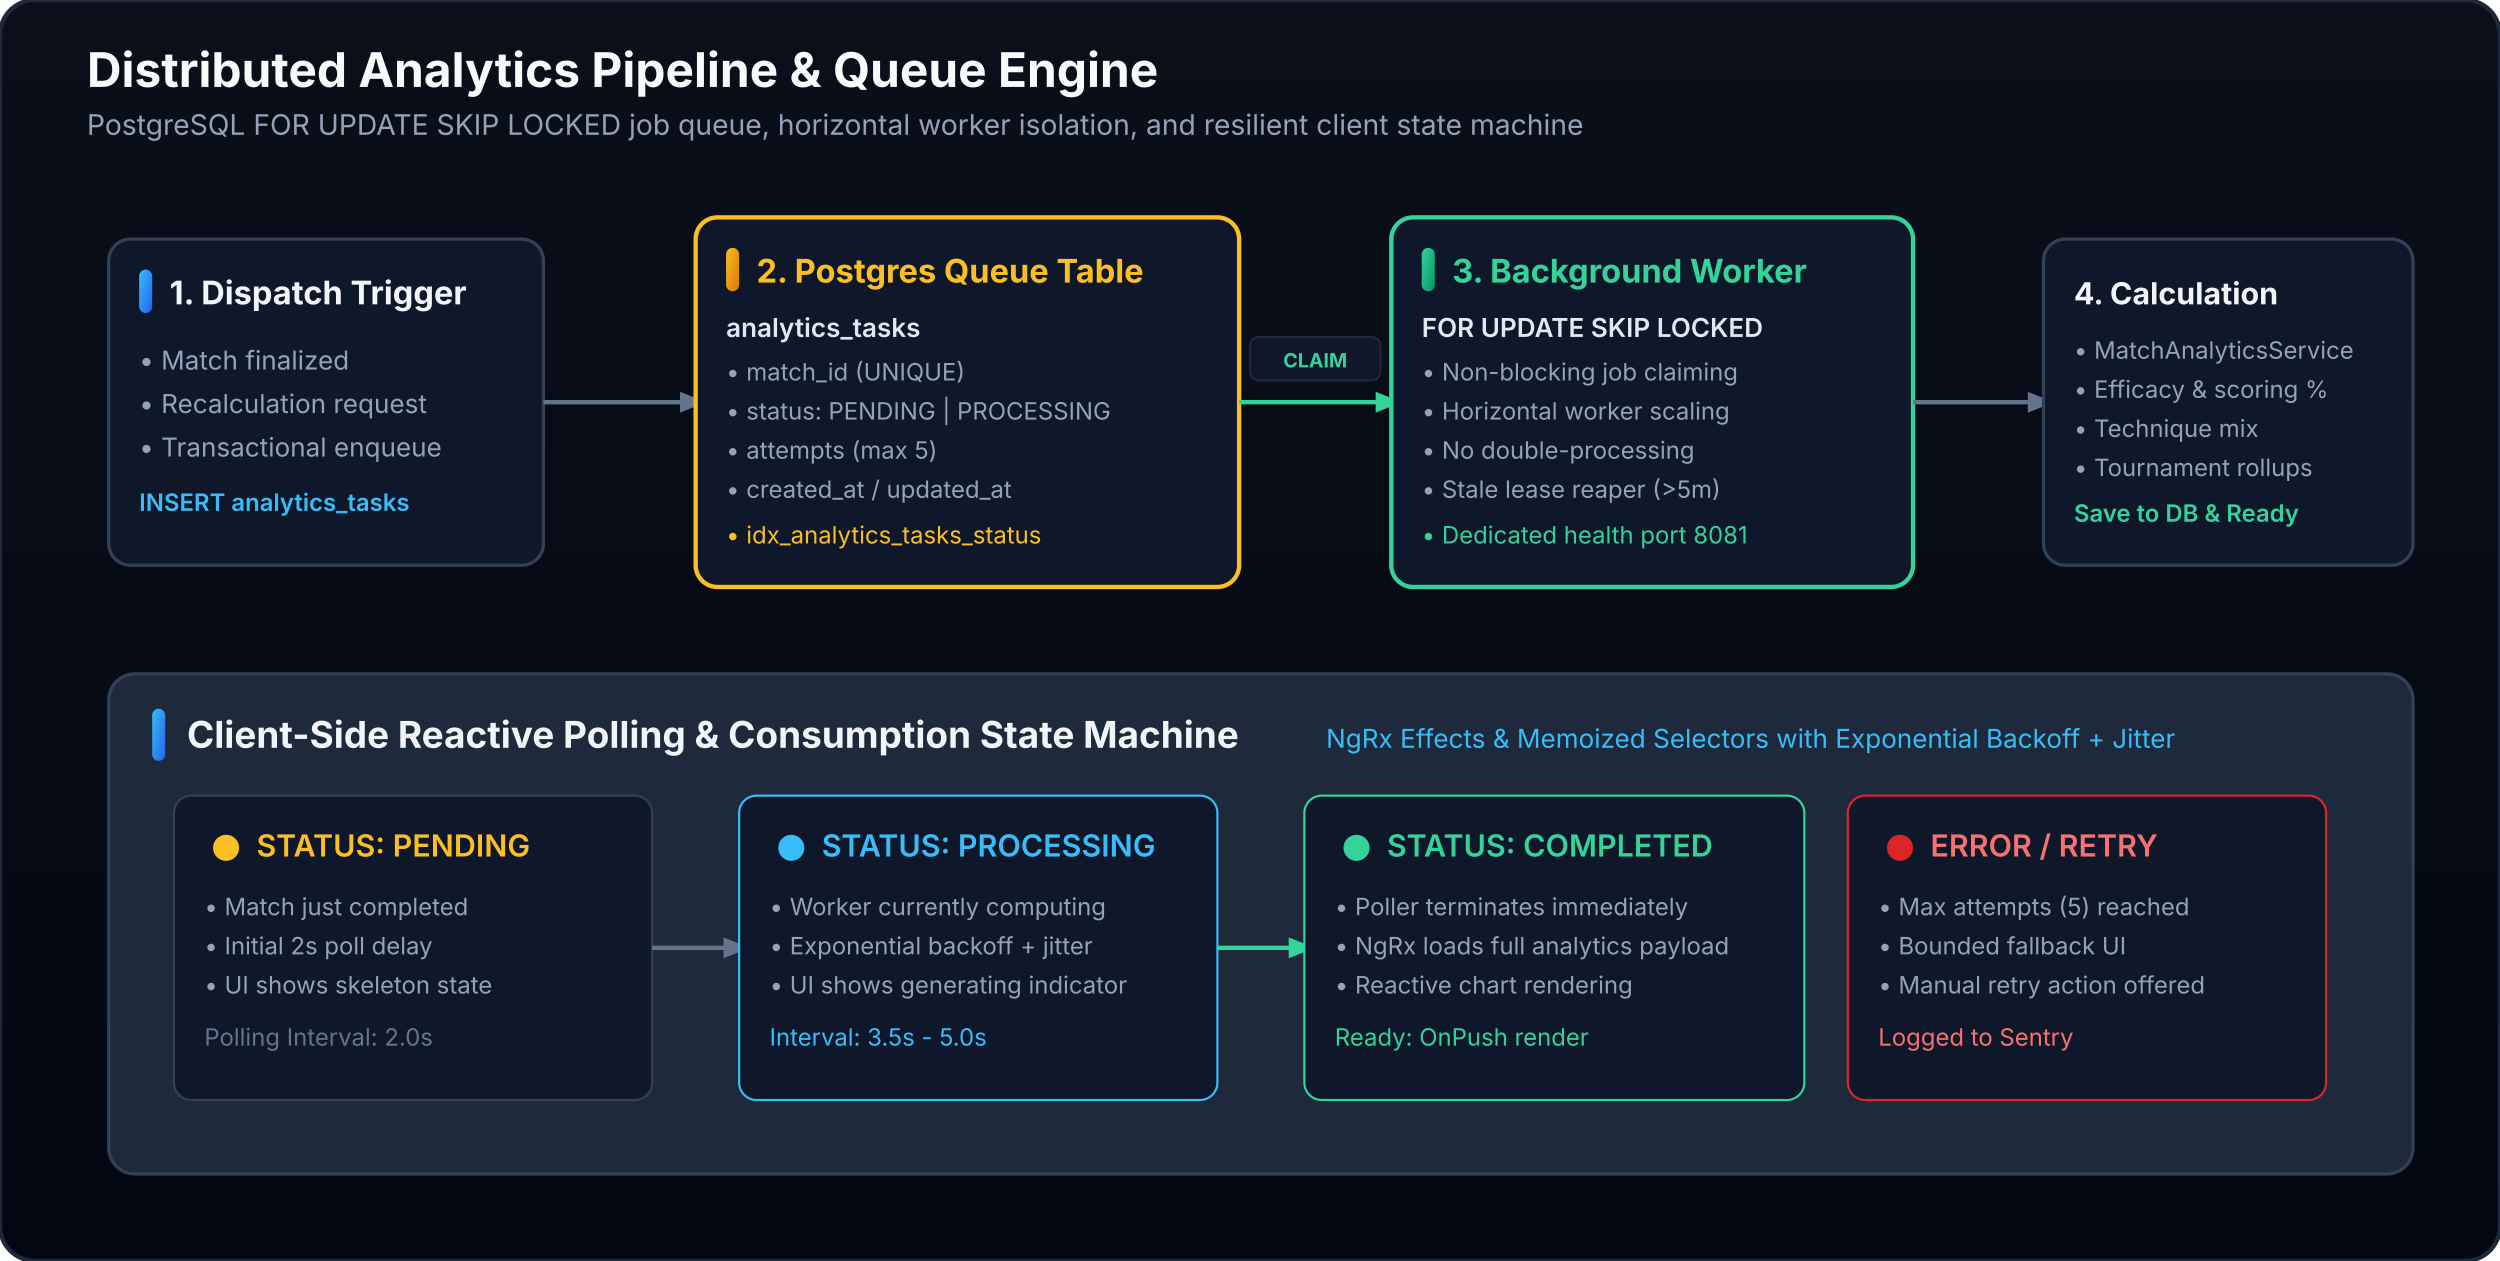
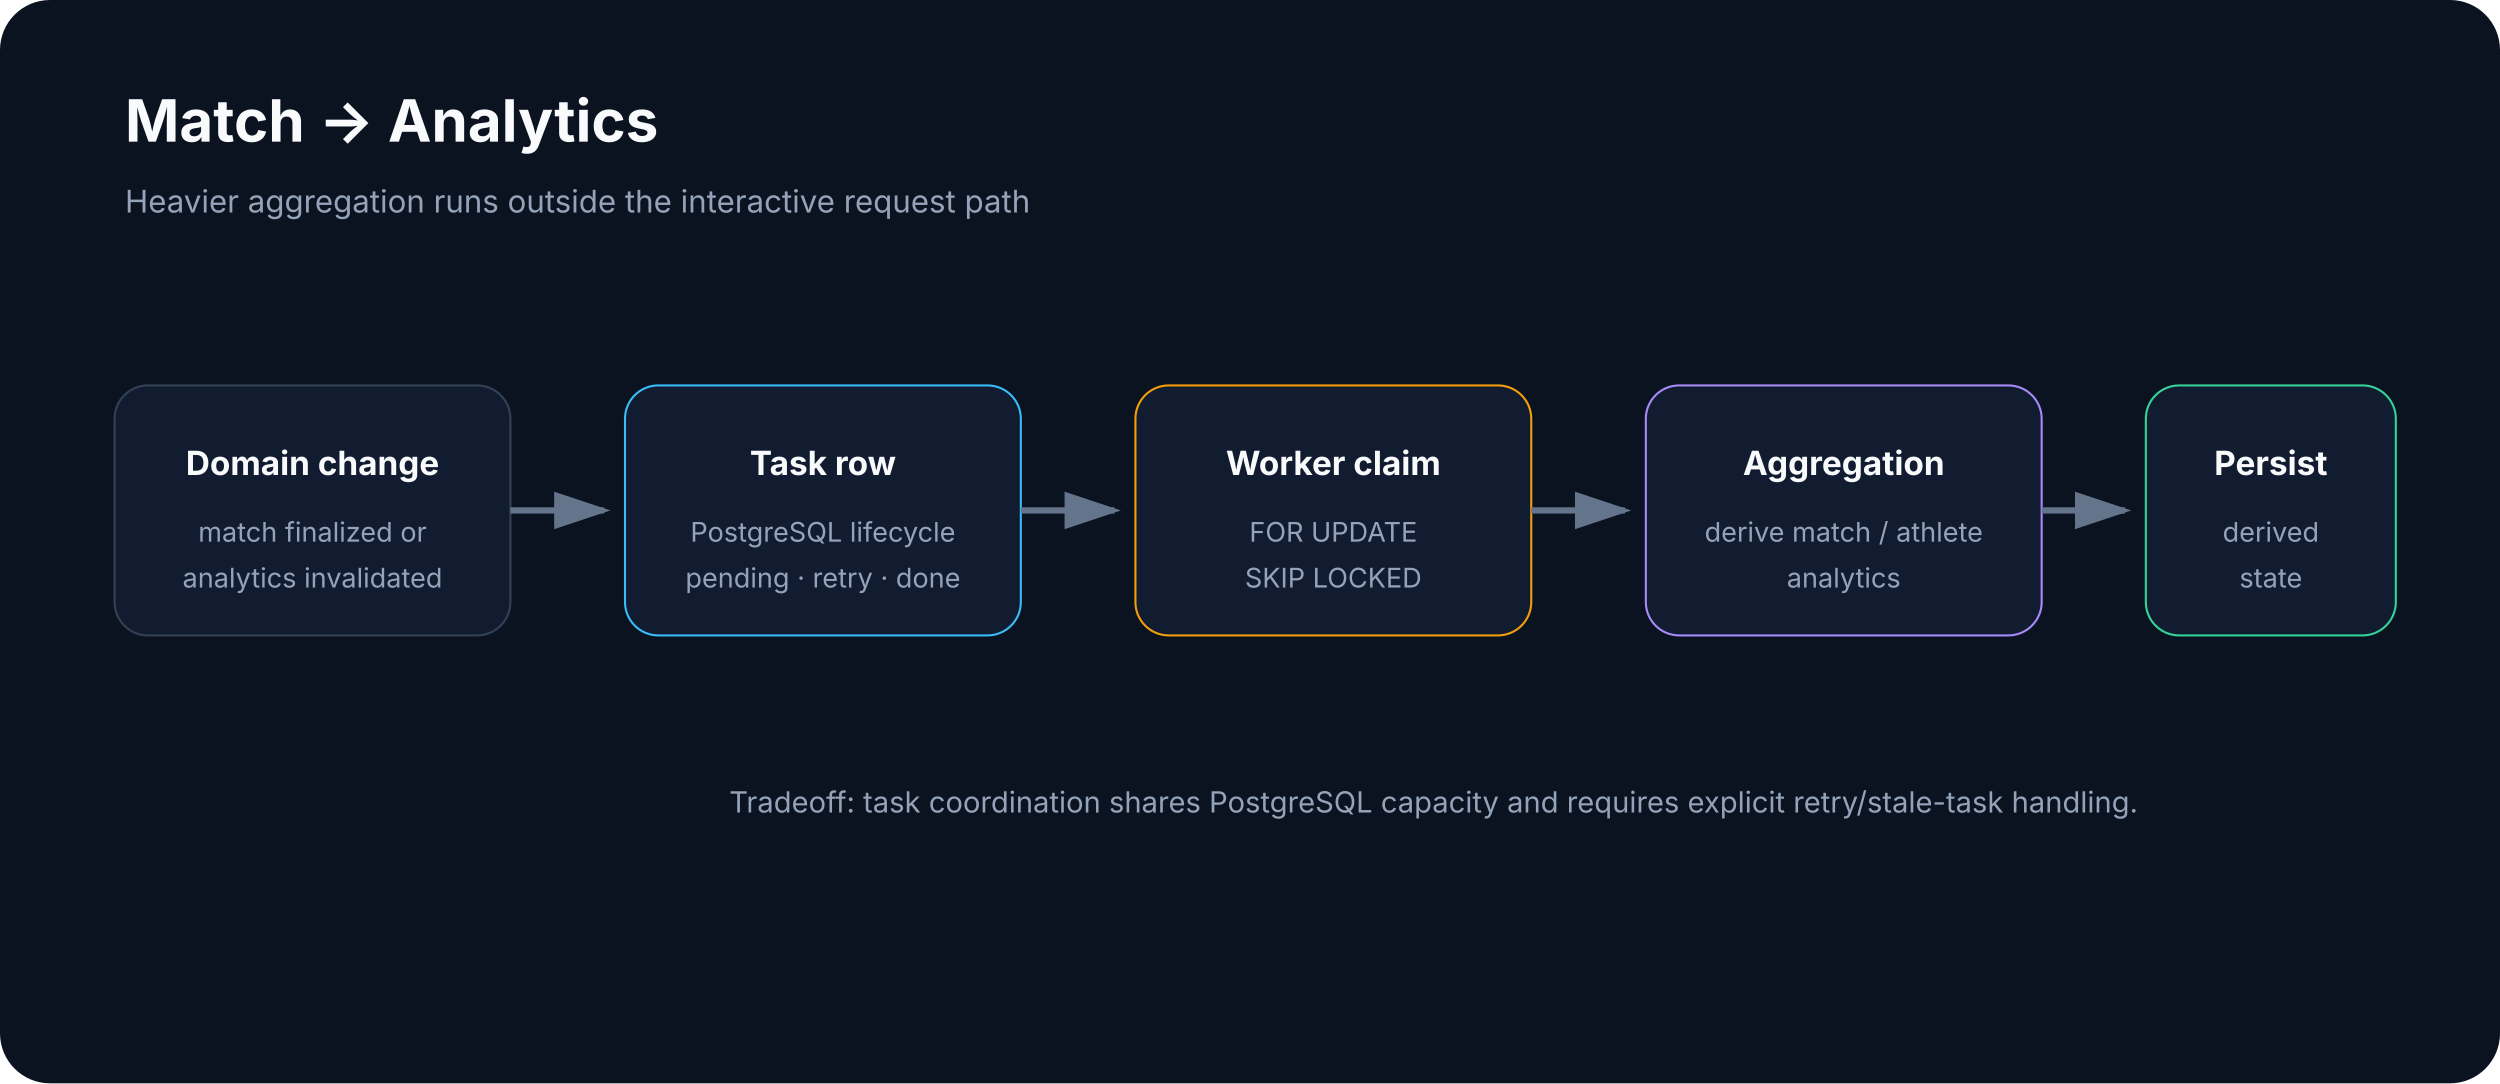
- <svg xmlns="http://www.w3.org/2000/svg" viewBox="0 0 1150 580" width="100%" height="100%" role="img" aria-labelledby="ap-title ap-desc">
+ <svg xmlns="http://www.w3.org/2000/svg" viewBox="0 0 1200 520" role="img" aria-labelledby="title desc">
+   <rect width="1200" height="520" rx="24" fill="#0b1220" />
+   <text x="60" y="68" font-family="system-ui,-apple-system,sans-serif" font-size="28" font-weight="700" fill="#f8fafc">Match → Analytics</text>
+   <text x="60" y="102" font-family="system-ui,-apple-system,sans-serif" font-size="15" fill="#94a3b8">Heavier aggregation runs outside the interactive request path</text>
  <defs>
-     <linearGradient id="bg4" x1="0" y1="0" x2="0" y2="1">
-       <stop offset="0%" stop-color="#0b0f19" />
-       <stop offset="100%" stop-color="#030712" />
-     </linearGradient>
-     <linearGradient id="blue4" x1="0" y1="0" x2="1" y2="1">
-       <stop offset="0%" stop-color="#38bdf8" />
-       <stop offset="100%" stop-color="#2563eb" />
-     </linearGradient>
-     <linearGradient id="emerald4" x1="0" y1="0" x2="1" y2="1">
-       <stop offset="0%" stop-color="#34d399" />
-       <stop offset="100%" stop-color="#059669" />
-     </linearGradient>
-     <linearGradient id="amber4" x1="0" y1="0" x2="1" y2="1">
-       <stop offset="0%" stop-color="#fbbf24" />
-       <stop offset="100%" stop-color="#d97706" />
-     </linearGradient>
-     <marker id="ar4" viewBox="0 0 10 10" refX="6" refY="5" markerWidth="6" markerHeight="6" orient="auto-start-reverse">
-       <path d="M 0 1 L 10 5 L 0 9 z" fill="#64748b" />
-     </marker>
-     <marker id="ar4-emerald" viewBox="0 0 10 10" refX="6" refY="5" markerWidth="6" markerHeight="6" orient="auto-start-reverse">
-       <path d="M 0 1 L 10 5 L 0 9 z" fill="#34d399" />
+     <marker id="a" markerWidth="10" markerHeight="10" refX="8" refY="3" orient="auto">
+       <path d="M0,0 L0,6 L9,3 z" fill="#64748b" />
    </marker>
  </defs>
-   <rect width="1150" height="580" rx="16" fill="url(#bg4)" stroke="#1e293b" stroke-width="2" />
-   <g transform="translate(40, 40)">
-     <text font-family="system-ui, -apple-system, sans-serif" font-size="22" font-weight="700" fill="#f8fafc">Distributed Analytics Pipeline &amp; Queue Engine</text>
-     <text y="22" font-family="system-ui, -apple-system, sans-serif" font-size="13" fill="#94a3b8">PostgreSQL FOR UPDATE SKIP LOCKED job queue, horizontal worker isolation, and resilient client state machine</text>
-   </g>
-   <g transform="translate(50, 110)">
-     <rect width="200" height="150" rx="10" fill="#0f172a" stroke="#334155" stroke-width="1.5" />
-     <rect x="14" y="14" width="6" height="20" rx="3" fill="url(#blue4)" />
-     <text x="28" y="30" font-family="system-ui, -apple-system, sans-serif" font-size="15" font-weight="700" fill="#f1f5f9">1. Dispatch Trigger</text>
-     <text x="14" y="60" font-family="system-ui, -apple-system, sans-serif" font-size="12" fill="#94a3b8">• Match finalized</text>
-     <text x="14" y="80" font-family="system-ui, -apple-system, sans-serif" font-size="12" fill="#94a3b8">• Recalculation request</text>
-     <text x="14" y="100" font-family="system-ui, -apple-system, sans-serif" font-size="12" fill="#94a3b8">• Transactional enqueue</text>
-     <text x="14" y="125" font-family="system-ui, -apple-system, sans-serif" font-size="11" font-weight="600" fill="#38bdf8">INSERT analytics_tasks</text>
-   </g>
-   <path d="M 250 185 L 320 185" stroke="#64748b" stroke-width="2" marker-end="url(#ar4)" />
-   <g transform="translate(320, 100)">
-     <rect width="250" height="170" rx="10" fill="#0f172a" stroke="#fbbf24" stroke-width="2" />
-     <rect x="14" y="14" width="6" height="20" rx="3" fill="url(#amber4)" />
-     <text x="28" y="30" font-family="system-ui, -apple-system, sans-serif" font-size="15" font-weight="700" fill="#fbbf24">2. Postgres Queue Table</text>
-     <text x="14" y="55" font-family="system-ui, -apple-system, sans-serif" font-size="12" fill="#e2e8f0" font-weight="600">analytics_tasks</text>
-     <text x="14" y="75" font-family="system-ui, -apple-system, sans-serif" font-size="11" fill="#94a3b8">• match_id (UNIQUE)</text>
-     <text x="14" y="93" font-family="system-ui, -apple-system, sans-serif" font-size="11" fill="#94a3b8">• status: PENDING | PROCESSING</text>
-     <text x="14" y="111" font-family="system-ui, -apple-system, sans-serif" font-size="11" fill="#94a3b8">• attempts (max 5)</text>
-     <text x="14" y="129" font-family="system-ui, -apple-system, sans-serif" font-size="11" fill="#94a3b8">• created_at / updated_at</text>
-     <text x="14" y="150" font-family="system-ui, -apple-system, sans-serif" font-size="11" fill="#fbbf24">• idx_analytics_tasks_status</text>
-   </g>
-   <path d="M 570 185 L 640 185" stroke="#34d399" stroke-width="2" marker-end="url(#ar4-emerald)" />
-   <rect x="575" y="155" width="60" height="20" rx="4" fill="#0f172a" stroke="#1e293b" />
-   <text x="605" y="169" font-family="system-ui, -apple-system, sans-serif" font-size="9" font-weight="700" fill="#34d399" text-anchor="middle">CLAIM</text>
-   <g transform="translate(640, 100)">
-     <rect width="240" height="170" rx="10" fill="#0f172a" stroke="#34d399" stroke-width="2" />
-     <rect x="14" y="14" width="6" height="20" rx="3" fill="url(#emerald4)" />
-     <text x="28" y="30" font-family="system-ui, -apple-system, sans-serif" font-size="15" font-weight="700" fill="#34d399">3. Background Worker</text>
-     <text x="14" y="55" font-family="system-ui, -apple-system, sans-serif" font-size="12" fill="#e2e8f0" font-weight="600">FOR UPDATE SKIP LOCKED</text>
-     <text x="14" y="75" font-family="system-ui, -apple-system, sans-serif" font-size="11" fill="#94a3b8">• Non-blocking job claiming</text>
-     <text x="14" y="93" font-family="system-ui, -apple-system, sans-serif" font-size="11" fill="#94a3b8">• Horizontal worker scaling</text>
-     <text x="14" y="111" font-family="system-ui, -apple-system, sans-serif" font-size="11" fill="#94a3b8">• No double-processing</text>
-     <text x="14" y="129" font-family="system-ui, -apple-system, sans-serif" font-size="11" fill="#94a3b8">• Stale lease reaper (&gt;5m)</text>
-     <text x="14" y="150" font-family="system-ui, -apple-system, sans-serif" font-size="11" fill="#34d399">• Dedicated health port 8081</text>
-   </g>
-   <path d="M 880 185 L 940 185" stroke="#64748b" stroke-width="2" marker-end="url(#ar4)" />
-   <g transform="translate(940, 110)">
-     <rect width="170" height="150" rx="10" fill="#0f172a" stroke="#334155" stroke-width="1.5" />
-     <text x="14" y="30" font-family="system-ui, -apple-system, sans-serif" font-size="14" font-weight="700" fill="#f1f5f9">4. Calculation</text>
-     <text x="14" y="55" font-family="system-ui, -apple-system, sans-serif" font-size="11" fill="#94a3b8">• MatchAnalyticsService</text>
-     <text x="14" y="73" font-family="system-ui, -apple-system, sans-serif" font-size="11" fill="#94a3b8">• Efficacy &amp; scoring %</text>
-     <text x="14" y="91" font-family="system-ui, -apple-system, sans-serif" font-size="11" fill="#94a3b8">• Technique mix</text>
-     <text x="14" y="109" font-family="system-ui, -apple-system, sans-serif" font-size="11" fill="#94a3b8">• Tournament rollups</text>
-     <text x="14" y="130" font-family="system-ui, -apple-system, sans-serif" font-size="11" font-weight="600" fill="#34d399">Save to DB &amp; Ready</text>
-   </g>
-   <g transform="translate(50, 310)">
-     <rect width="1060" height="230" rx="12" fill="#1e293b" stroke="#334155" stroke-width="1.5" />
-     <rect x="20" y="16" width="6" height="24" rx="3" fill="url(#blue4)" />
-     <text x="36" y="34" font-family="system-ui, -apple-system, sans-serif" font-size="17" font-weight="700" fill="#f1f5f9">Client-Side Reactive Polling &amp; Consumption State Machine</text>
-     <text x="560" y="34" font-family="system-ui, -apple-system, sans-serif" font-size="12" fill="#38bdf8">NgRx Effects &amp; Memoized Selectors with Exponential Backoff + Jitter</text>
-     <g transform="translate(30, 56)">
-       <rect width="220" height="140" rx="8" fill="#0f172a" stroke="#334155" />
-       <circle cx="24" cy="24" r="6" fill="#fbbf24" />
-       <text x="38" y="28" font-family="system-ui, -apple-system, sans-serif" font-size="14" font-weight="600" fill="#fbbf24">STATUS: PENDING</text>
-       <text x="14" y="55" font-family="system-ui, -apple-system, sans-serif" font-size="11" fill="#94a3b8">• Match just completed</text>
-       <text x="14" y="73" font-family="system-ui, -apple-system, sans-serif" font-size="11" fill="#94a3b8">• Initial 2s poll delay</text>
-       <text x="14" y="91" font-family="system-ui, -apple-system, sans-serif" font-size="11" fill="#94a3b8">• UI shows skeleton state</text>
-       <text x="14" y="115" font-family="system-ui, -apple-system, sans-serif" font-size="11" fill="#64748b">Polling Interval: 2.0s</text>
-       <path d="M 220 70 L 260 70" stroke="#64748b" stroke-width="2" marker-end="url(#ar4)" />
-       <g transform="translate(260, 0)">
-         <rect width="220" height="140" rx="8" fill="#0f172a" stroke="#38bdf8" />
-         <circle cx="24" cy="24" r="6" fill="#38bdf8" />
-         <text x="38" y="28" font-family="system-ui, -apple-system, sans-serif" font-size="14" font-weight="600" fill="#38bdf8">STATUS: PROCESSING</text>
-         <text x="14" y="55" font-family="system-ui, -apple-system, sans-serif" font-size="11" fill="#94a3b8">• Worker currently computing</text>
-         <text x="14" y="73" font-family="system-ui, -apple-system, sans-serif" font-size="11" fill="#94a3b8">• Exponential backoff + jitter</text>
-         <text x="14" y="91" font-family="system-ui, -apple-system, sans-serif" font-size="11" fill="#94a3b8">• UI shows generating indicator</text>
-         <text x="14" y="115" font-family="system-ui, -apple-system, sans-serif" font-size="11" fill="#38bdf8">Interval: 3.5s - 5.0s</text>
-       </g>
-       <path d="M 480 70 L 520 70" stroke="#34d399" stroke-width="2" marker-end="url(#ar4-emerald)" />
-       <g transform="translate(520, 0)">
-         <rect width="230" height="140" rx="8" fill="#0f172a" stroke="#34d399" />
-         <circle cx="24" cy="24" r="6" fill="#34d399" />
-         <text x="38" y="28" font-family="system-ui, -apple-system, sans-serif" font-size="14" font-weight="600" fill="#34d399">STATUS: COMPLETED</text>
-         <text x="14" y="55" font-family="system-ui, -apple-system, sans-serif" font-size="11" fill="#94a3b8">• Poller terminates immediately</text>
-         <text x="14" y="73" font-family="system-ui, -apple-system, sans-serif" font-size="11" fill="#94a3b8">• NgRx loads full analytics payload</text>
-         <text x="14" y="91" font-family="system-ui, -apple-system, sans-serif" font-size="11" fill="#94a3b8">• Reactive chart rendering</text>
-         <text x="14" y="115" font-family="system-ui, -apple-system, sans-serif" font-size="11" fill="#34d399">Ready: OnPush render</text>
-       </g>
-       <g transform="translate(770, 0)">
-         <rect width="220" height="140" rx="8" fill="#0f172a" stroke="#dc2626" />
-         <circle cx="24" cy="24" r="6" fill="#dc2626" />
-         <text x="38" y="28" font-family="system-ui, -apple-system, sans-serif" font-size="14" font-weight="600" fill="#f87171">ERROR / RETRY</text>
-         <text x="14" y="55" font-family="system-ui, -apple-system, sans-serif" font-size="11" fill="#94a3b8">• Max attempts (5) reached</text>
-         <text x="14" y="73" font-family="system-ui, -apple-system, sans-serif" font-size="11" fill="#94a3b8">• Bounded fallback UI</text>
-         <text x="14" y="91" font-family="system-ui, -apple-system, sans-serif" font-size="11" fill="#94a3b8">• Manual retry action offered</text>
-         <text x="14" y="115" font-family="system-ui, -apple-system, sans-serif" font-size="11" fill="#f87171">Logged to Sentry</text>
-       </g>
+   <g font-family="system-ui,-apple-system,sans-serif">
+     <g transform="translate(55 185)">
+       <rect width="190" height="120" rx="16" fill="#111c31" stroke="#334155" />
+       <text x="95" y="43" text-anchor="middle" font-size="16" font-weight="700" fill="#f8fafc">Domain change</text>
+       <text x="95" y="75" text-anchor="middle" font-size="13" fill="#94a3b8">match finalized or</text>
+       <text x="95" y="97" text-anchor="middle" font-size="13" fill="#94a3b8">analytics invalidated</text>
+     </g>
+     <g transform="translate(300 185)">
+       <rect width="190" height="120" rx="16" fill="#111c31" stroke="#38bdf8" />
+       <text x="95" y="43" text-anchor="middle" font-size="16" font-weight="700" fill="#f8fafc">Task row</text>
+       <text x="95" y="75" text-anchor="middle" font-size="13" fill="#94a3b8">PostgreSQL lifecycle</text>
+       <text x="95" y="97" text-anchor="middle" font-size="13" fill="#94a3b8">pending · retry · done</text>
+     </g>
+     <g transform="translate(545 185)">
+       <rect width="190" height="120" rx="16" fill="#111c31" stroke="#f59e0b" />
+       <text x="95" y="43" text-anchor="middle" font-size="16" font-weight="700" fill="#f8fafc">Worker claim</text>
+       <text x="95" y="75" text-anchor="middle" font-size="13" fill="#94a3b8">FOR UPDATE</text>
+       <text x="95" y="97" text-anchor="middle" font-size="13" fill="#94a3b8">SKIP LOCKED</text>
+     </g>
+     <g transform="translate(790 185)">
+       <rect width="190" height="120" rx="16" fill="#111c31" stroke="#a78bfa" />
+       <text x="95" y="43" text-anchor="middle" font-size="16" font-weight="700" fill="#f8fafc">Aggregation</text>
+       <text x="95" y="75" text-anchor="middle" font-size="13" fill="#94a3b8">derive match / athlete</text>
+       <text x="95" y="97" text-anchor="middle" font-size="13" fill="#94a3b8">analytics</text>
+     </g>
+     <g transform="translate(1030 185)">
+       <rect width="120" height="120" rx="16" fill="#111c31" stroke="#34d399" />
+       <text x="60" y="43" text-anchor="middle" font-size="16" font-weight="700" fill="#f8fafc">Persist</text>
+       <text x="60" y="75" text-anchor="middle" font-size="13" fill="#94a3b8">derived</text>
+       <text x="60" y="97" text-anchor="middle" font-size="13" fill="#94a3b8">state</text>
    </g>
  </g>
+   <g stroke="#64748b" stroke-width="3" fill="none" marker-end="url(#a)">
+     <path d="M245 245 H290" />
+     <path d="M490 245 H535" />
+     <path d="M735 245 H780" />
+     <path d="M980 245 H1020" />
+   </g>
+   <text x="350" y="390" font-family="system-ui,-apple-system,sans-serif" font-size="14" fill="#94a3b8">Tradeoff: task coordination shares PostgreSQL capacity and requires explicit retry/stale-task handling.</text>
</svg>
